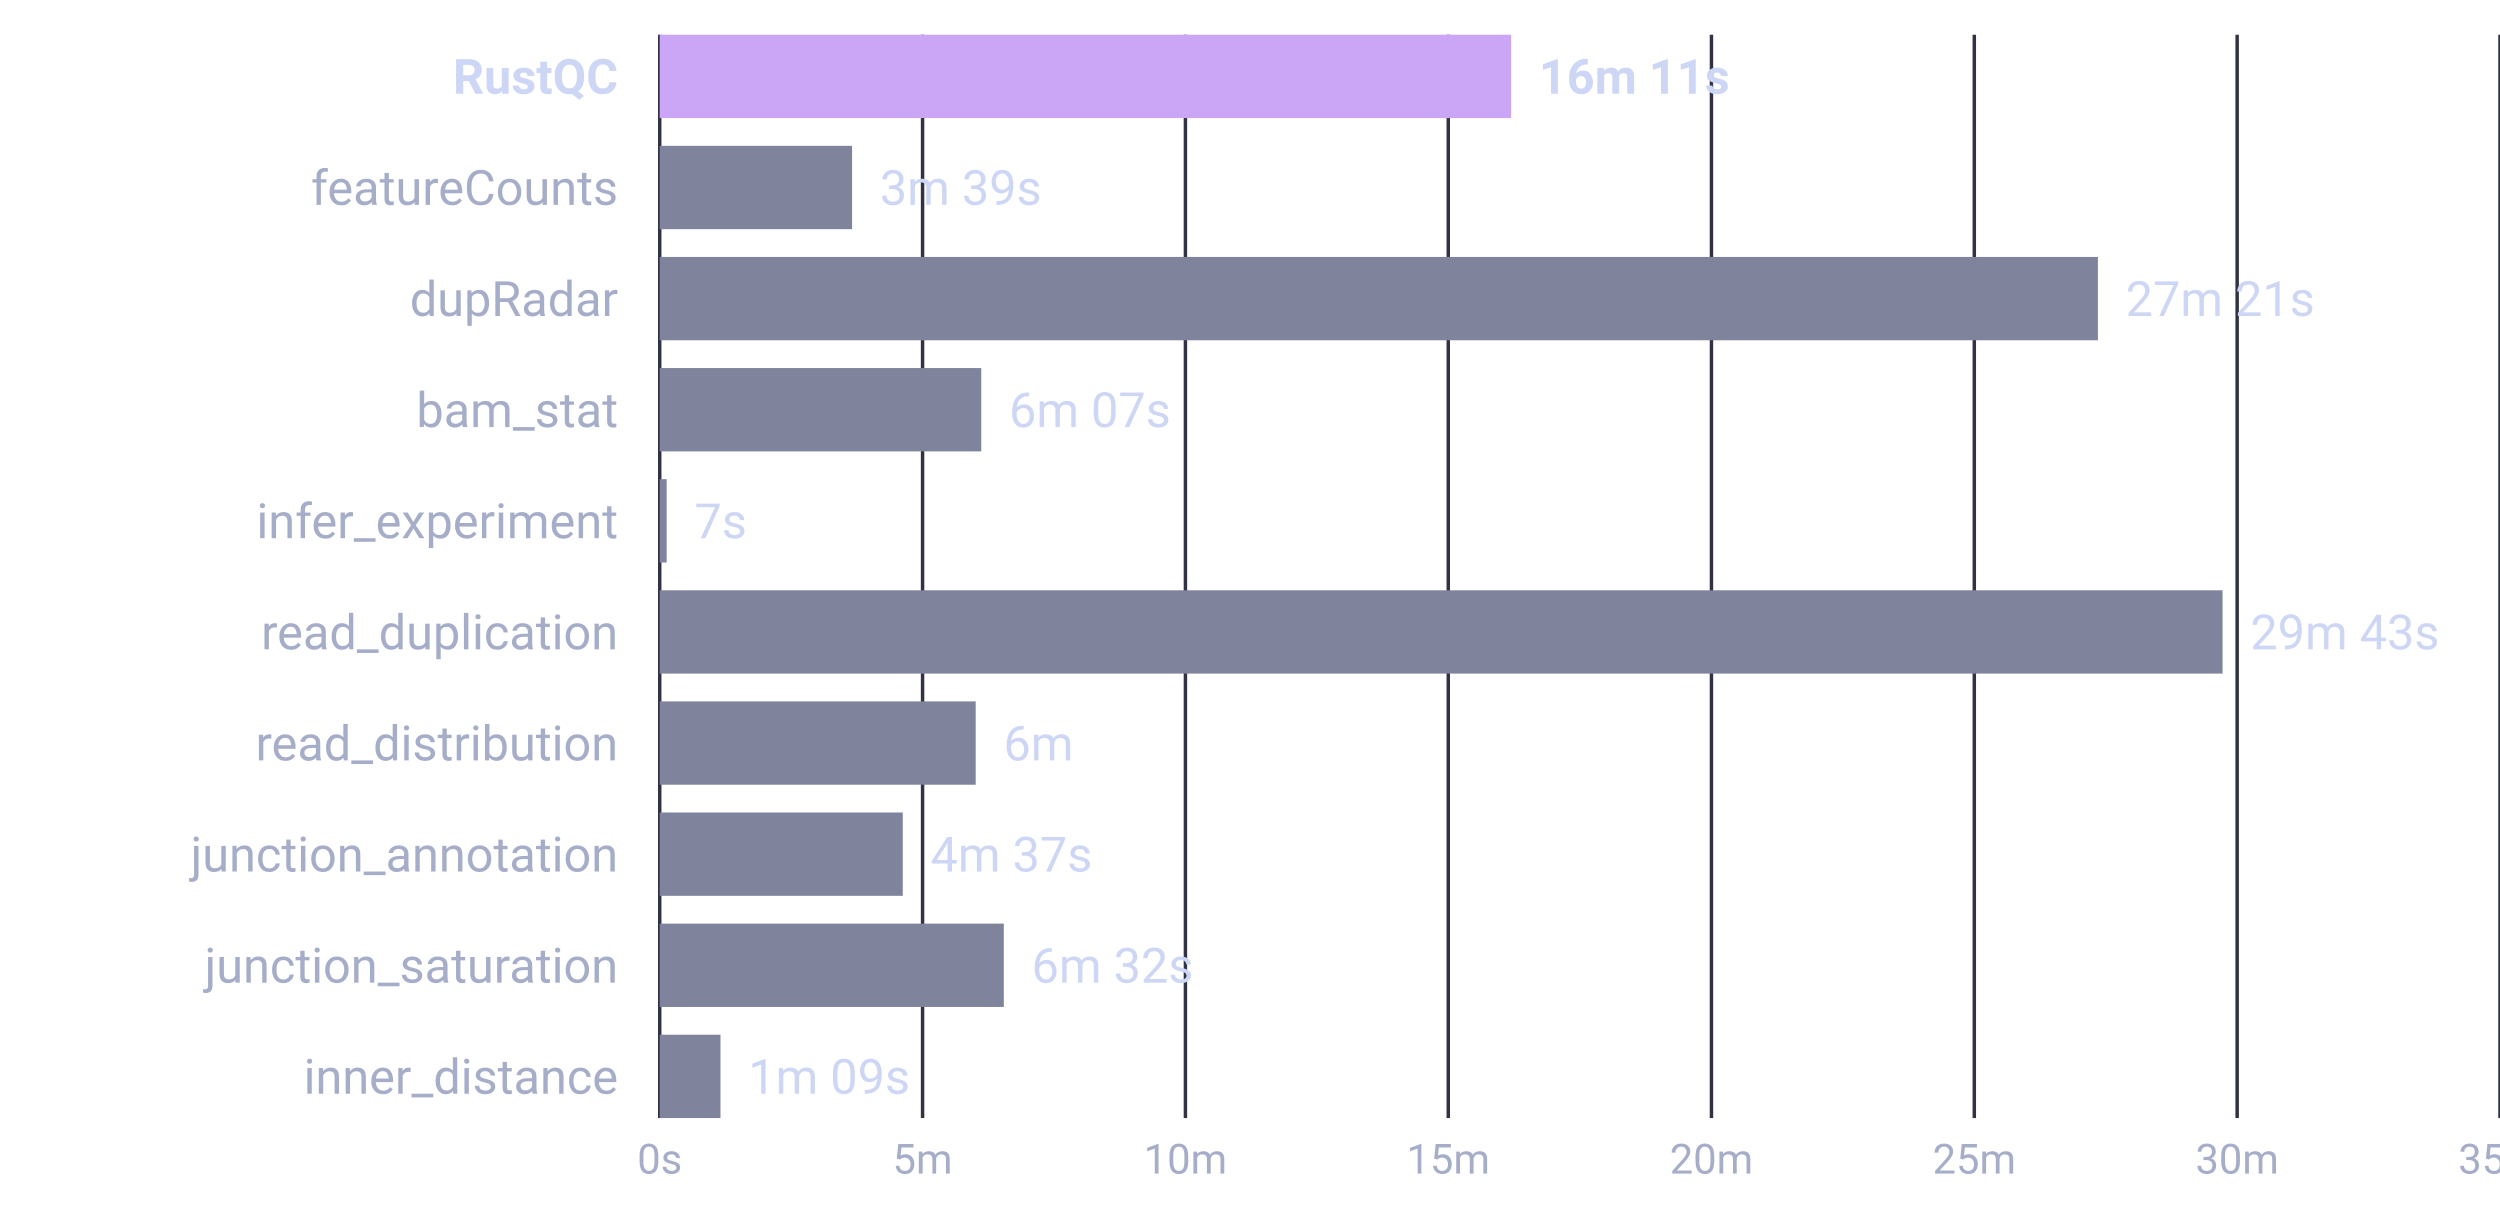
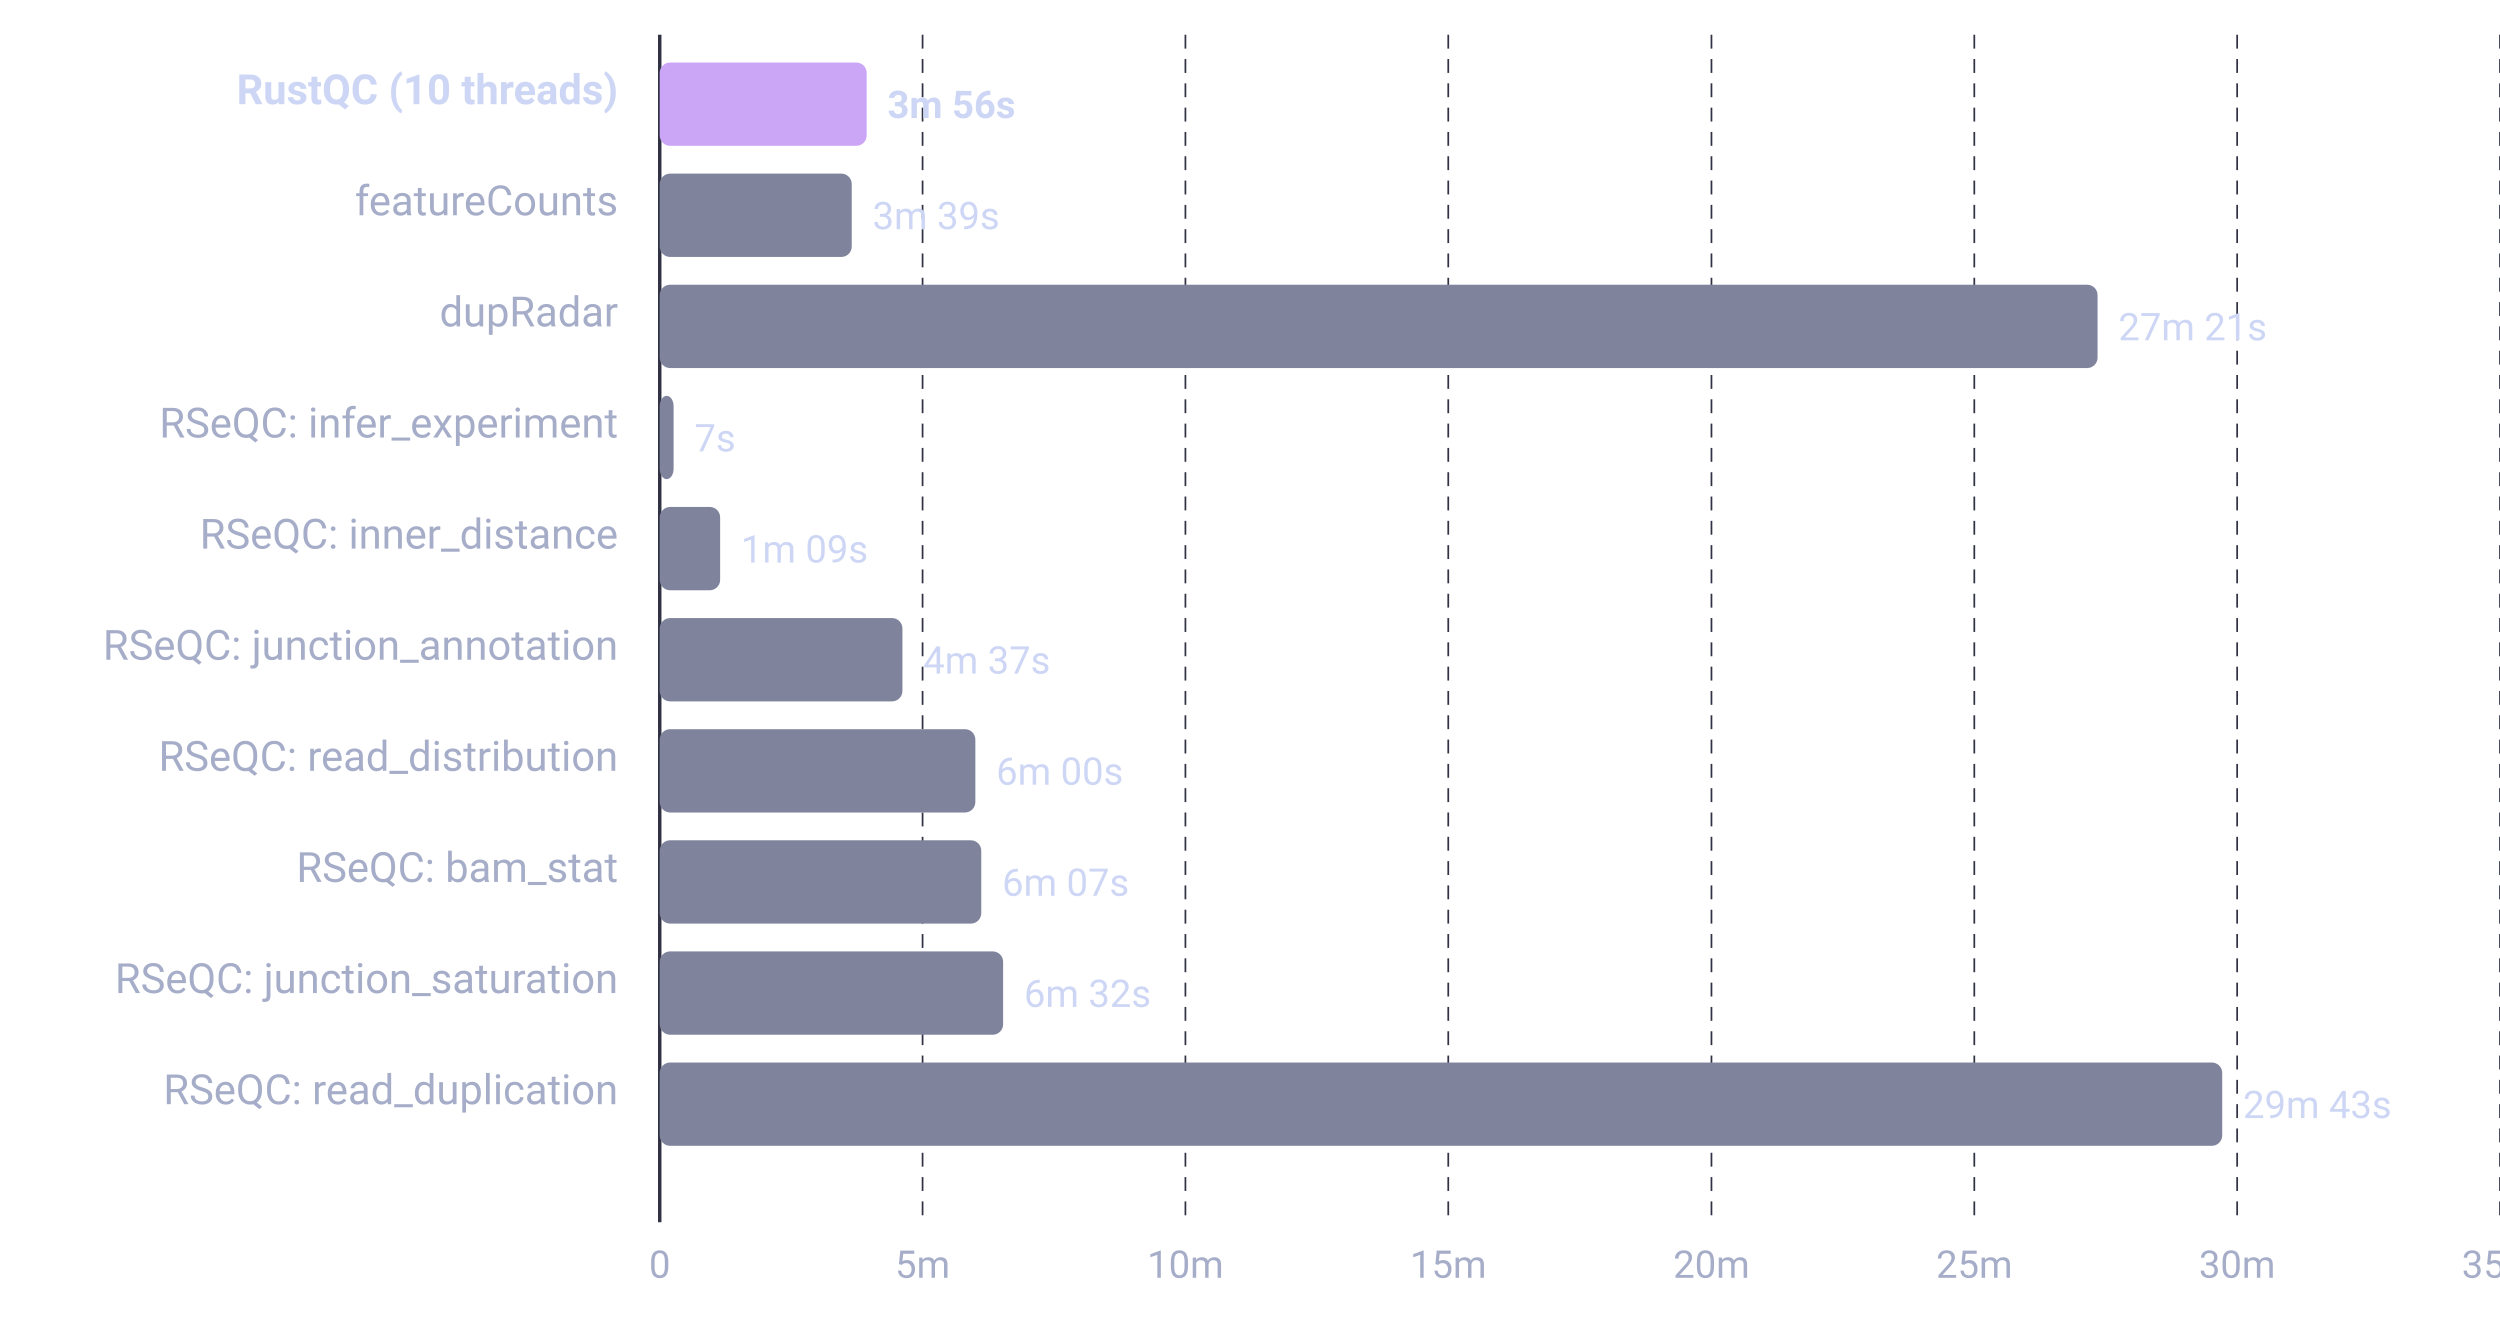
- <svg xmlns="http://www.w3.org/2000/svg" viewBox="0 0 720 350" width="720" height="350" style="font-family: -apple-system, BlinkMacSystemFont, 'Segoe UI', Roboto, sans-serif;">
-   <line x1="190.0" y1="10" x2="190.0" y2="322" stroke="#313244" stroke-width="1" />
-   <text x="190.0" y="338" text-anchor="middle" fill="#a6adc8" font-size="12">0s</text>
-   <line x1="265.7" y1="10" x2="265.7" y2="322" stroke="#313244" stroke-width="1" />
-   <text x="265.7" y="338" text-anchor="middle" fill="#a6adc8" font-size="12">5m</text>
-   <line x1="341.4" y1="10" x2="341.4" y2="322" stroke="#313244" stroke-width="1" />
-   <text x="341.4" y="338" text-anchor="middle" fill="#a6adc8" font-size="12">10m</text>
-   <line x1="417.1" y1="10" x2="417.1" y2="322" stroke="#313244" stroke-width="1" />
-   <text x="417.1" y="338" text-anchor="middle" fill="#a6adc8" font-size="12">15m</text>
-   <line x1="492.9" y1="10" x2="492.9" y2="322" stroke="#313244" stroke-width="1" />
-   <text x="492.9" y="338" text-anchor="middle" fill="#a6adc8" font-size="12">20m</text>
-   <line x1="568.6" y1="10" x2="568.6" y2="322" stroke="#313244" stroke-width="1" />
-   <text x="568.6" y="338" text-anchor="middle" fill="#a6adc8" font-size="12">25m</text>
-   <line x1="644.3" y1="10" x2="644.3" y2="322" stroke="#313244" stroke-width="1" />
-   <text x="644.3" y="338" text-anchor="middle" fill="#a6adc8" font-size="12">30m</text>
-   <line x1="720.0" y1="10" x2="720.0" y2="322" stroke="#313244" stroke-width="1" />
-   <text x="720.0" y="338" text-anchor="middle" fill="#a6adc8" font-size="12">35m</text>
-   <text x="178" y="27.0" text-anchor="end" fill="#cdd6f4" font-size="14" font-weight="bold">RustQC</text>
-   <rect x="190" y="10.0" width="245.2" height="24" fill="#cba6f7" />
-   <text x="443.2" y="27.0" text-anchor="start" fill="#cdd6f4" font-size="14" font-weight="bold">16m 11s</text>
-   <text x="178" y="59.0" text-anchor="end" fill="#a6adc8" font-size="14" font-weight="normal">featureCounts</text>
-   <rect x="190" y="42.0" width="55.4" height="24" fill="#7f849c" />
-   <text x="253.4" y="59.0" text-anchor="start" fill="#cdd6f4" font-size="14" font-weight="normal">3m 39s</text>
-   <text x="178" y="91.0" text-anchor="end" fill="#a6adc8" font-size="14" font-weight="normal">dupRadar</text>
-   <rect x="190" y="74.0" width="414.2" height="24" fill="#7f849c" />
-   <text x="612.2" y="91.0" text-anchor="start" fill="#cdd6f4" font-size="14" font-weight="normal">27m 21s</text>
-   <text x="178" y="123.0" text-anchor="end" fill="#a6adc8" font-size="14" font-weight="normal">bam_stat</text>
-   <rect x="190" y="106.0" width="92.6" height="24" fill="#7f849c" />
-   <text x="290.6" y="123.0" text-anchor="start" fill="#cdd6f4" font-size="14" font-weight="normal">6m 07s</text>
-   <text x="178" y="155.0" text-anchor="end" fill="#a6adc8" font-size="14" font-weight="normal">infer_experiment</text>
-   <rect x="190" y="138.0" width="2.0" height="24" fill="#7f849c" />
-   <text x="200.0" y="155.0" text-anchor="start" fill="#cdd6f4" font-size="14" font-weight="normal">7s</text>
-   <text x="178" y="187.0" text-anchor="end" fill="#a6adc8" font-size="14" font-weight="normal">read_duplication</text>
-   <rect x="190" y="170.0" width="450.1" height="24" fill="#7f849c" />
-   <text x="648.1" y="187.0" text-anchor="start" fill="#cdd6f4" font-size="14" font-weight="normal">29m 43s</text>
-   <text x="178" y="219.0" text-anchor="end" fill="#a6adc8" font-size="14" font-weight="normal">read_distribution</text>
-   <rect x="190" y="202.0" width="91.0" height="24" fill="#7f849c" />
-   <text x="289.0" y="219.0" text-anchor="start" fill="#cdd6f4" font-size="14" font-weight="normal">6m</text>
-   <text x="178" y="251.0" text-anchor="end" fill="#a6adc8" font-size="14" font-weight="normal">junction_annotation</text>
-   <rect x="190" y="234.0" width="70.0" height="24" fill="#7f849c" />
-   <text x="268.0" y="251.0" text-anchor="start" fill="#cdd6f4" font-size="14" font-weight="normal">4m 37s</text>
-   <text x="178" y="283.0" text-anchor="end" fill="#a6adc8" font-size="14" font-weight="normal">junction_saturation</text>
-   <rect x="190" y="266.0" width="99.1" height="24" fill="#7f849c" />
-   <text x="297.1" y="283.0" text-anchor="start" fill="#cdd6f4" font-size="14" font-weight="normal">6m 32s</text>
-   <text x="178" y="315.0" text-anchor="end" fill="#a6adc8" font-size="14" font-weight="normal">inner_distance</text>
-   <rect x="190" y="298.0" width="17.5" height="24" fill="#7f849c" />
-   <text x="215.5" y="315.0" text-anchor="start" fill="#cdd6f4" font-size="14" font-weight="normal">1m 09s</text>
+ <svg xmlns="http://www.w3.org/2000/svg" viewBox="0 0 720 380" width="720" height="380">
+   <style>
+     text { font-family: -apple-system, BlinkMacSystemFont, 'Segoe UI', Roboto, Helvetica, Arial, sans-serif; }
+   </style>
+   <line x1="190" y1="10" x2="190" y2="352" stroke="#313244" stroke-width="1" />
+   <line x1="265.7" y1="10" x2="265.7" y2="352" stroke="#313244" stroke-width="0.5" stroke-dasharray="4,3" />
+   <line x1="341.4" y1="10" x2="341.4" y2="352" stroke="#313244" stroke-width="0.5" stroke-dasharray="4,3" />
+   <line x1="417.1" y1="10" x2="417.1" y2="352" stroke="#313244" stroke-width="0.5" stroke-dasharray="4,3" />
+   <line x1="492.9" y1="10" x2="492.9" y2="352" stroke="#313244" stroke-width="0.5" stroke-dasharray="4,3" />
+   <line x1="568.6" y1="10" x2="568.6" y2="352" stroke="#313244" stroke-width="0.5" stroke-dasharray="4,3" />
+   <line x1="644.3" y1="10" x2="644.3" y2="352" stroke="#313244" stroke-width="0.5" stroke-dasharray="4,3" />
+   <line x1="720" y1="10" x2="720" y2="352" stroke="#313244" stroke-width="0.5" stroke-dasharray="4,3" />
+   <text x="190" y="368" text-anchor="middle" fill="#a6adc8" font-size="11">0</text>
+   <text x="265.7" y="368" text-anchor="middle" fill="#a6adc8" font-size="11">5m</text>
+   <text x="341.4" y="368" text-anchor="middle" fill="#a6adc8" font-size="11">10m</text>
+   <text x="417.1" y="368" text-anchor="middle" fill="#a6adc8" font-size="11">15m</text>
+   <text x="492.9" y="368" text-anchor="middle" fill="#a6adc8" font-size="11">20m</text>
+   <text x="568.6" y="368" text-anchor="middle" fill="#a6adc8" font-size="11">25m</text>
+   <text x="644.3" y="368" text-anchor="middle" fill="#a6adc8" font-size="11">30m</text>
+   <text x="720" y="368" text-anchor="middle" fill="#a6adc8" font-size="11">35m</text>
+   <text x="178" y="30" text-anchor="end" fill="#cdd6f4" font-size="12" font-weight="bold">RustQC (10 threads)</text>
+   <rect x="190" y="18" width="59.6" height="24" rx="3" fill="#cba6f7" />
+   <text x="255.6" y="34" text-anchor="start" fill="#cdd6f4" font-size="11" font-weight="bold">3m 56s</text>
+   <text x="178" y="62" text-anchor="end" fill="#a6adc8" font-size="12">featureCounts</text>
+   <rect x="190" y="50" width="55.3" height="24" rx="3" fill="#7f849c" />
+   <text x="251.3" y="66" text-anchor="start" fill="#cdd6f4" font-size="11">3m 39s</text>
+   <text x="178" y="94" text-anchor="end" fill="#a6adc8" font-size="12">dupRadar</text>
+   <rect x="190" y="82" width="414.1" height="24" rx="3" fill="#7f849c" />
+   <text x="610.1" y="98" text-anchor="start" fill="#cdd6f4" font-size="11">27m 21s</text>
+   <text x="178" y="126" text-anchor="end" fill="#a6adc8" font-size="12">RSeQC: infer_experiment</text>
+   <rect x="190" y="114" width="4" height="24" rx="3" fill="#7f849c" />
+   <text x="200" y="130" text-anchor="start" fill="#cdd6f4" font-size="11">7s</text>
+   <text x="178" y="158" text-anchor="end" fill="#a6adc8" font-size="12">RSeQC: inner_distance</text>
+   <rect x="190" y="146" width="17.4" height="24" rx="3" fill="#7f849c" />
+   <text x="213.4" y="162" text-anchor="start" fill="#cdd6f4" font-size="11">1m 09s</text>
+   <text x="178" y="190" text-anchor="end" fill="#a6adc8" font-size="12">RSeQC: junction_annotation</text>
+   <rect x="190" y="178" width="69.9" height="24" rx="3" fill="#7f849c" />
+   <text x="265.9" y="194" text-anchor="start" fill="#cdd6f4" font-size="11">4m 37s</text>
+   <text x="178" y="222" text-anchor="end" fill="#a6adc8" font-size="12">RSeQC: read_distribution</text>
+   <rect x="190" y="210" width="90.9" height="24" rx="3" fill="#7f849c" />
+   <text x="286.9" y="226" text-anchor="start" fill="#cdd6f4" font-size="11">6m 00s</text>
+   <text x="178" y="254" text-anchor="end" fill="#a6adc8" font-size="12">RSeQC: bam_stat</text>
+   <rect x="190" y="242" width="92.6" height="24" rx="3" fill="#7f849c" />
+   <text x="288.6" y="258" text-anchor="start" fill="#cdd6f4" font-size="11">6m 07s</text>
+   <text x="178" y="286" text-anchor="end" fill="#a6adc8" font-size="12">RSeQC: junction_saturation</text>
+   <rect x="190" y="274" width="98.9" height="24" rx="3" fill="#7f849c" />
+   <text x="294.9" y="290" text-anchor="start" fill="#cdd6f4" font-size="11">6m 32s</text>
+   <text x="178" y="318" text-anchor="end" fill="#a6adc8" font-size="12">RSeQC: read_duplication</text>
+   <rect x="190" y="306" width="450" height="24" rx="3" fill="#7f849c" />
+   <text x="646" y="322" text-anchor="start" fill="#cdd6f4" font-size="11">29m 43s</text>
</svg>
